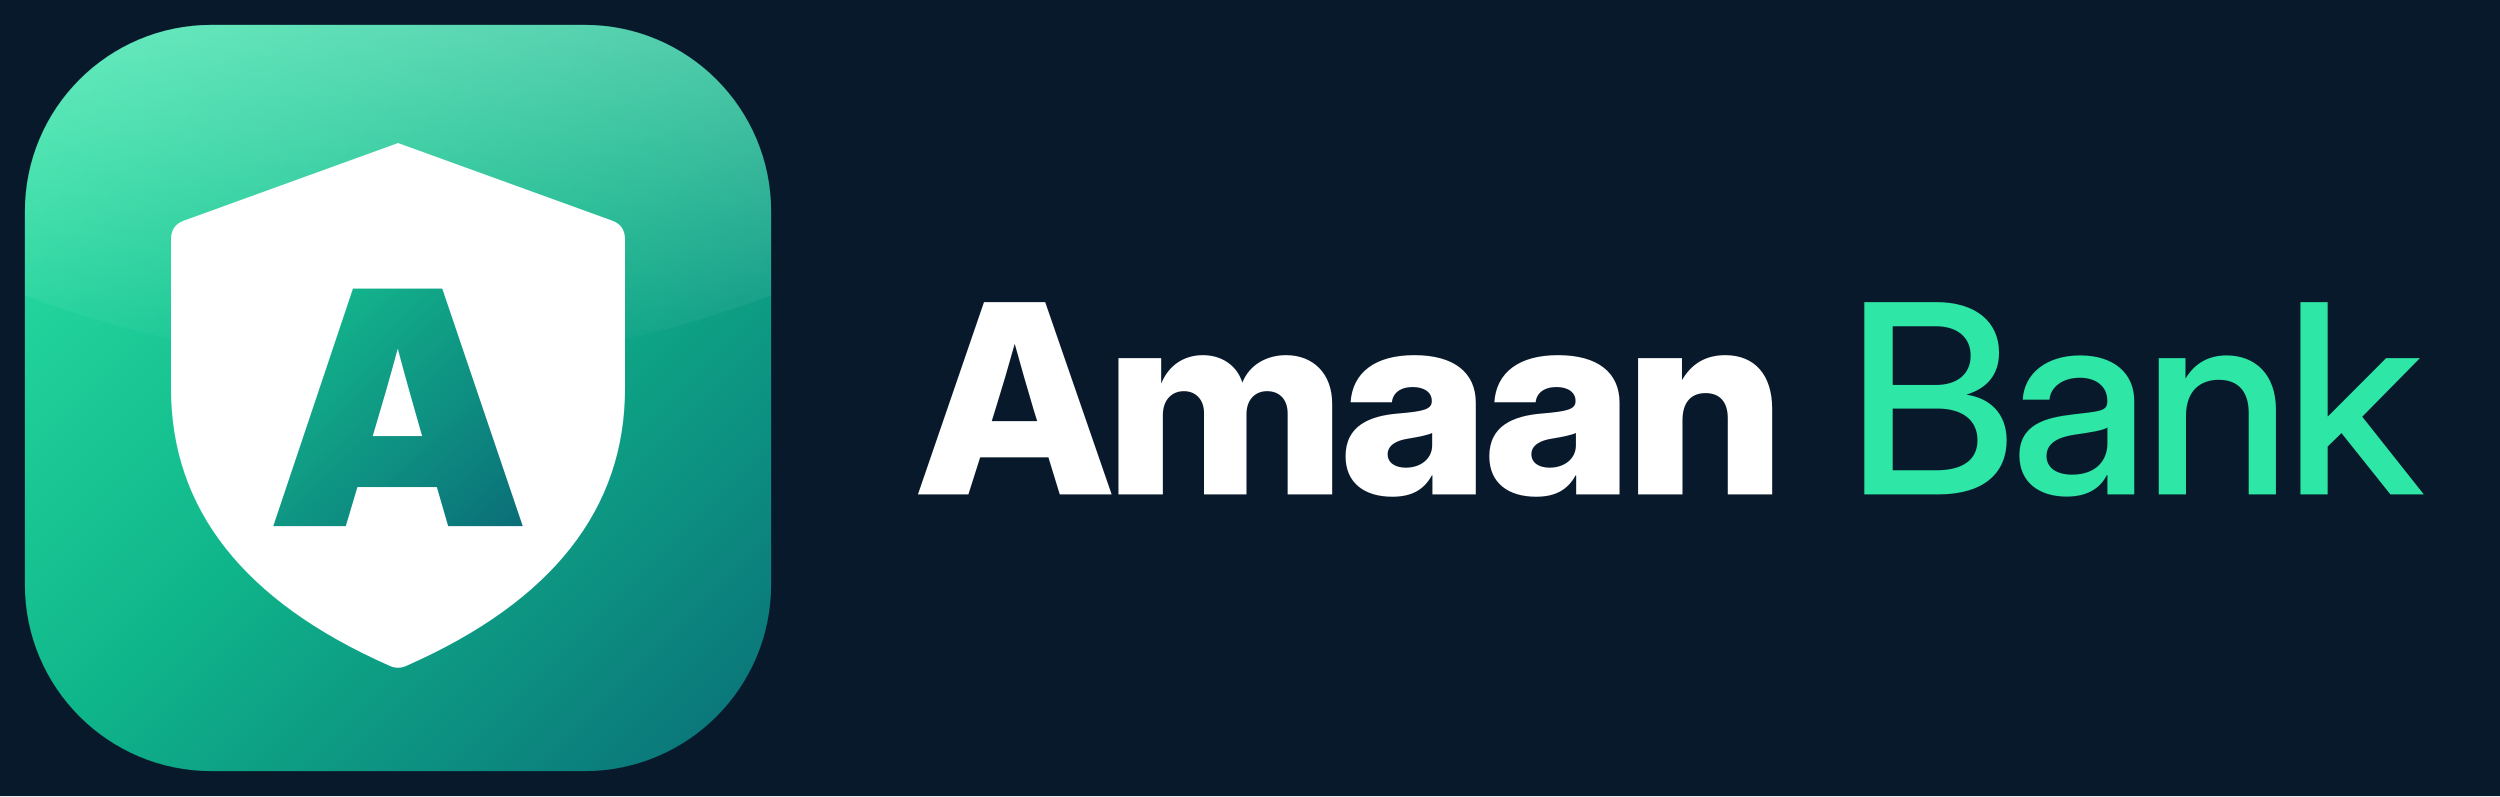
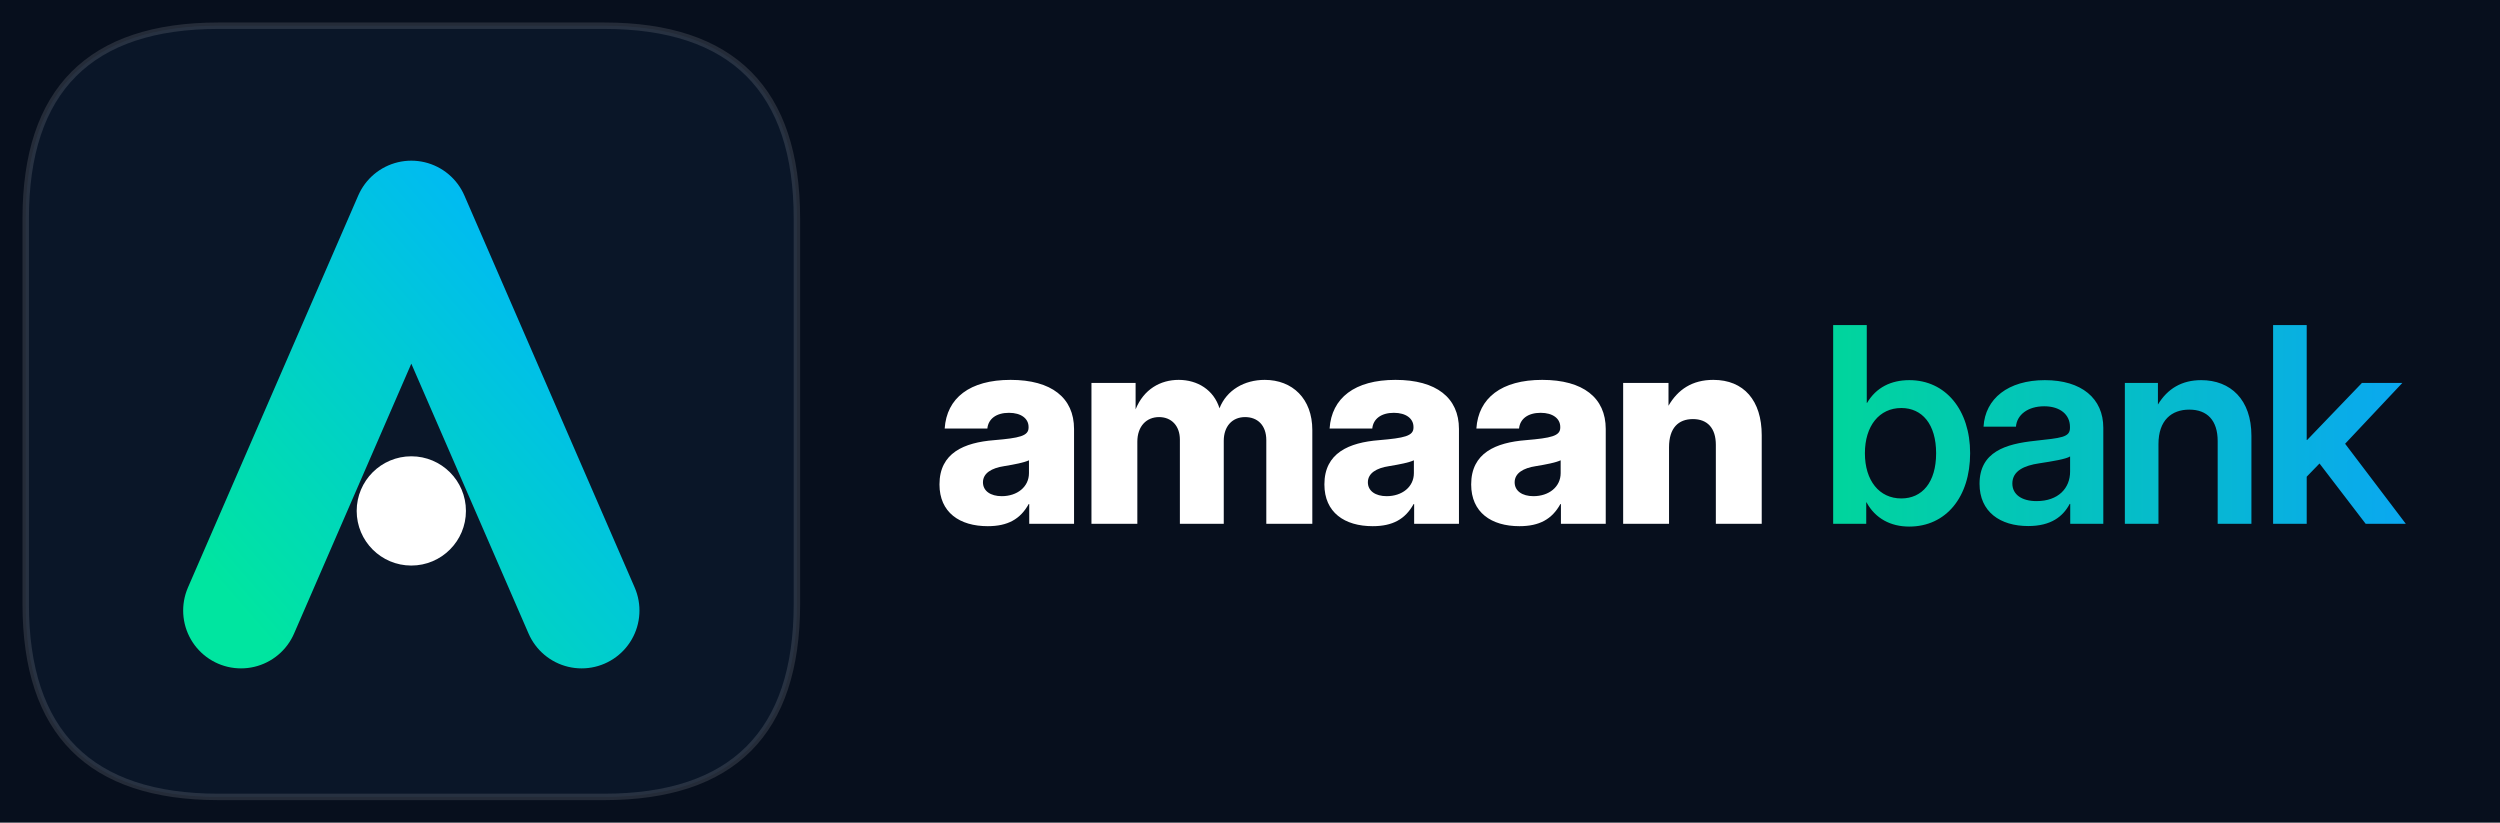
- <svg xmlns="http://www.w3.org/2000/svg" viewBox="0 0 1608 512" width="1608" height="512" role="img" aria-label="Amaan Bank">
+ <svg xmlns="http://www.w3.org/2000/svg" viewBox="0 0 1556 512" width="1556" height="512" role="img" aria-label="Amaan Bank">
  <defs>
-     <linearGradient id="bg" x1="0" y1="0" x2="1" y2="1">
-       <stop offset="0" stop-color="#2EE6A6" />
-       <stop offset="0.5" stop-color="#0FB58A" />
-       <stop offset="1" stop-color="#0A6E78" />
+     <linearGradient id="g1" x1="0" y1="1" x2="1" y2="0">
+       <stop offset="0" stop-color="#00E5A0" />
+       <stop offset="1" stop-color="#00B4FF" />
    </linearGradient>
-     <linearGradient id="mark" x1="0" y1="0" x2="1" y2="1">
-       <stop offset="0" stop-color="#14C08F" />
-       <stop offset="1" stop-color="#0A6E78" />
+     <linearGradient id="gt" gradientUnits="userSpaceOnUse" x1="0" y1="0" x2="1" y2="0" gradientTransform="matrix(365.0 0 0 1 1131.7 0)">
+       <stop offset="0" stop-color="#00D69A" />
+       <stop offset="1" stop-color="#0AA8F0" />
    </linearGradient>
-     <linearGradient id="shine" x1="0" y1="0" x2="0" y2="1">
-       <stop offset="0" stop-color="#FFFFFF" stop-opacity="0.28" />
-       <stop offset="1" stop-color="#FFFFFF" stop-opacity="0" />
-     </linearGradient>
-     <clipPath id="sq">
-       <rect x="16" y="16" width="480" height="480" rx="120" />
-     </clipPath>
+     <radialGradient id="glow" cx="0.5" cy="0.4" r="0.65">
+       <stop offset="0" stop-color="#0F2A44" />
+       <stop offset="1" stop-color="#070F1D" />
+     </radialGradient>
  </defs>
-   <rect width="1608" height="512" fill="#08192B" />
-   <g>
-     <rect x="16" y="16" width="480" height="480" rx="120" fill="url(#bg)" />
-     <path d="M16 16 H496 V190 Q256 280 16 190Z" fill="url(#shine)" clip-path="url(#sq)" />
-     <path d="M256 92 L394 142 Q402 145 402 154 V250 Q402 366 262 428 Q256 431 250 428 Q110 366 110 250 V154 Q110 145 118 142Z" fill="#FFFFFF" />
-     <path d="M175.763 338.392H222.418L229.904 313.27H280.968L288.249 338.392H336.237L284.455 185.608H227.033ZM239.748 280.457 240.158 279.124C245.695 260.667 250.822 242.825 255.846 224.266C260.768 242.825 265.792 260.667 271.125 279.124L271.535 280.457Z" fill="url(#mark)" />
-   </g>
-   <path d="M590.415 318.0H622.871L630.425 294.177H674.336L681.641 318.0H715.01L672.261 194.318H632.915ZM637.896 270.852 640.137 263.63C644.453 249.851 648.438 236.32 652.671 221.13C656.821 236.32 660.806 249.851 664.873 263.63L667.114 270.852Z M719.394 318.0H747.948V266.95C747.948 257.238 753.676 251.594 761.479 251.594C769.198 251.594 774.428 257.072 774.428 265.622V318.0H801.737V266.369C801.737 257.487 806.884 251.594 815.019 251.594C822.738 251.594 828.217 256.657 828.217 265.954V318.0H856.854V259.646C856.854 240.139 844.486 228.435 827.221 228.435C814.687 228.435 803.563 234.66 799.081 246.115C795.512 234.66 785.385 228.435 773.681 228.435C762.309 228.435 751.933 234.245 746.869 246.779V230.344H719.394Z M895.521 319.494C907.889 319.494 915.774 315.178 921.004 305.715H921.336V318.0H949.227V258.981C949.227 239.641 935.198 228.435 909.715 228.435C884.314 228.435 869.954 239.724 868.709 258.732H895.271C895.853 252.756 900.75 248.938 908.719 248.938C916.272 248.938 920.921 252.507 920.921 257.736V258.151C920.921 263.381 915.193 264.626 899.505 265.954C880.828 267.448 865.472 273.84 865.472 293.513C865.472 310.944 878.006 319.494 895.521 319.494ZM904.236 300.817C897.264 300.817 892.532 297.58 892.532 292.185C892.532 286.457 898.011 283.303 905.647 282.141C912.703 280.979 918.099 279.899 921.17 278.488V286.457C921.17 295.09 913.782 300.817 904.236 300.817Z M987.976 319.494C1000.344 319.494 1008.229 315.178 1013.459 305.715H1013.791V318.0H1041.682V258.981C1041.682 239.641 1027.653 228.435 1002.17 228.435C976.77 228.435 962.409 239.724 961.164 258.732H987.727C988.308 252.756 993.205 248.938 1001.174 248.938C1008.728 248.938 1013.376 252.507 1013.376 257.736V258.151C1013.376 263.381 1007.648 264.626 991.96 265.954C973.283 267.448 957.927 273.84 957.927 293.513C957.927 310.944 970.461 319.494 987.976 319.494ZM996.691 300.817C989.719 300.817 984.987 297.58 984.987 292.185C984.987 286.457 990.466 283.303 998.103 282.141C1005.158 280.979 1010.554 279.899 1013.625 278.488V286.457C1013.625 295.09 1006.237 300.817 996.691 300.817Z M1082.174 270.354C1082.174 258.4 1087.984 252.839 1097.032 252.839C1106.08 252.839 1111.31 258.483 1111.31 268.859V318.0H1139.864V262.883C1139.864 241.301 1128.741 228.435 1109.732 228.435C1096.534 228.435 1087.652 234.494 1081.842 244.538V230.344H1053.619V318.0H1082.174Z" fill="#FFFFFF" />
-   <path d="M1199.122 318.0H1246.769C1275.987 318.0 1290.68 304.221 1290.68 283.22C1290.68 265.622 1279.391 255.91 1265.03 253.918V253.752C1277.979 249.768 1285.782 241.052 1285.782 226.857C1285.782 207.019 1270.841 194.318 1245.357 194.318H1199.122ZM1217.384 302.478V262.8H1246.271C1262.623 262.8 1271.92 270.603 1271.92 283.137C1271.92 295.754 1262.374 302.478 1245.606 302.478ZM1217.384 247.609V209.841H1245.108C1259.137 209.841 1267.521 217.146 1267.521 228.767C1267.521 240.388 1259.137 247.609 1245.108 247.609Z M1329.263 319.411C1344.37 319.411 1351.509 312.604 1355.161 305.549H1355.493V318.0H1372.759V257.902C1372.759 240.056 1359.561 228.601 1337.979 228.601C1316.064 228.601 1301.87 240.388 1301.04 257.072H1318.223C1318.887 249.021 1326.523 242.961 1337.729 242.961C1348.853 242.961 1355.41 249.104 1355.41 257.57V258.317C1355.41 264.709 1349.932 264.543 1333.496 266.535C1315.649 268.61 1298.882 272.927 1298.882 292.932C1298.882 310.446 1311.831 319.411 1329.263 319.411ZM1332.832 305.3C1322.622 305.3 1316.313 300.817 1316.313 293.264C1316.313 284.382 1324.946 280.979 1334.492 279.567C1343.789 278.239 1353.086 276.828 1355.493 274.919V285.212C1355.493 296.003 1348.271 305.3 1332.832 305.3Z M1406.029 267.531C1406.029 251.262 1415.243 244.289 1427.196 244.289C1439.315 244.289 1446.371 251.511 1446.371 265.539V318.0H1463.886V263.381C1463.886 240.471 1450.189 228.601 1432.177 228.601C1420.639 228.601 1411.674 233.581 1405.697 243.542V230.344H1388.515V318.0H1406.029Z M1479.642 318.0H1497.156V287.204L1506.038 278.571L1537.498 318.0H1558.997L1519.402 268.029L1556.507 230.344H1534.759L1497.405 267.78H1497.156V194.318H1479.642Z" fill="#2EE6A6" />
+   <rect width="1556" height="512" fill="#070F1D" />
+   <path d="M136 16 H376 C456 16 496 56 496 136 V376 C496 456 456 496 376 496 H136 C56 496 16 456 16 376 V136 C16 56 56 16 136 16Z" fill="#0A1628" />
+   <path d="M136 16 H376 C456 16 496 56 496 136 V376 C496 456 456 496 376 496 H136 C56 496 16 456 16 376 V136 C16 56 56 16 136 16Z" fill="none" stroke="#FFFFFF" stroke-opacity="0.12" stroke-width="4" />
+   <path d="M150 380 L256 136 L362 380" fill="none" stroke="url(#g1)" stroke-width="72" stroke-linecap="round" stroke-linejoin="round" />
+   <circle cx="256" cy="318" r="34" fill="#FFFFFF" />
+   <path d="M614.78 327.494C627.148 327.494 635.034 323.178 640.264 313.715H640.596V326.0H668.486V266.981C668.486 247.641 654.458 236.435 628.975 236.435C603.574 236.435 589.214 247.724 587.969 266.732H614.531C615.112 260.756 620.01 256.938 627.979 256.938C635.532 256.938 640.181 260.507 640.181 265.736V266.151C640.181 271.381 634.453 272.626 618.765 273.954C600.088 275.448 584.731 281.84 584.731 301.513C584.731 318.944 597.266 327.494 614.78 327.494ZM623.496 308.817C616.523 308.817 611.792 305.58 611.792 300.185C611.792 294.457 617.271 291.303 624.907 290.141C631.963 288.979 637.358 287.899 640.43 286.488V294.457C640.43 303.09 633.042 308.817 623.496 308.817Z M679.324 326.0H707.879V274.95C707.879 265.238 713.606 259.594 721.409 259.594C729.129 259.594 734.358 265.072 734.358 273.622V326.0H761.668V274.369C761.668 265.487 766.814 259.594 774.949 259.594C782.669 259.594 788.147 264.657 788.147 273.954V326.0H816.785V267.646C816.785 248.139 804.417 236.435 787.151 236.435C774.617 236.435 763.494 242.66 759.011 254.115C755.442 242.66 745.315 236.435 733.611 236.435C722.239 236.435 711.863 242.245 706.799 254.779V238.344H679.324Z M854.351 327.494C866.719 327.494 874.605 323.178 879.834 313.715H880.166V326.0H908.057V266.981C908.057 247.641 894.029 236.435 868.545 236.435C843.145 236.435 828.784 247.724 827.539 266.732H854.102C854.683 260.756 859.58 256.938 867.549 256.938C875.103 256.938 879.751 260.507 879.751 265.736V266.151C879.751 271.381 874.024 272.626 858.335 273.954C839.658 275.448 824.302 281.84 824.302 301.513C824.302 318.944 836.836 327.494 854.351 327.494ZM863.067 308.817C856.094 308.817 851.362 305.58 851.362 300.185C851.362 294.457 856.841 291.303 864.478 290.141C871.533 288.979 876.929 287.899 880 286.488V294.457C880 303.09 872.612 308.817 863.067 308.817Z M945.706 327.494C958.074 327.494 965.96 323.178 971.189 313.715H971.521V326.0H999.412V266.981C999.412 247.641 985.384 236.435 959.9 236.435C934.5 236.435 920.139 247.724 918.894 266.732H945.457C946.038 260.756 950.935 256.938 958.904 256.938C966.458 256.938 971.106 260.507 971.106 265.736V266.151C971.106 271.381 965.379 272.626 949.69 273.954C931.013 275.448 915.657 281.84 915.657 301.513C915.657 318.944 928.191 327.494 945.706 327.494ZM954.422 308.817C947.449 308.817 942.718 305.58 942.718 300.185C942.718 294.457 948.196 291.303 955.833 290.141C962.888 288.979 968.284 287.899 971.355 286.488V294.457C971.355 303.09 963.968 308.817 954.422 308.817Z M1038.804 278.354C1038.804 266.4 1044.615 260.839 1053.662 260.839C1062.71 260.839 1067.94 266.483 1067.94 276.859V326.0H1096.495V270.883C1096.495 249.301 1085.371 236.435 1066.363 236.435C1053.164 236.435 1044.283 242.494 1038.472 252.538V238.344H1010.249V326.0H1038.804Z" fill="#FFFFFF" />
+   <path d="M1188.275 327.743C1211.185 327.743 1226.209 309.398 1226.209 282.089C1226.209 255.111 1210.936 236.601 1188.358 236.601C1176.986 236.601 1167.689 241.166 1162.044 250.795H1161.878V202.318H1140.96V326.0H1161.546V312.636H1161.712C1167.191 322.763 1176.82 327.743 1188.275 327.743ZM1183.377 310.229C1169.681 310.229 1160.716 299.188 1160.716 282.089C1160.716 265.072 1169.681 253.949 1183.377 253.949C1196.326 253.949 1205.042 263.993 1205.042 282.089C1205.042 300.268 1196.326 310.229 1183.377 310.229Z M1262.364 327.411C1276.641 327.411 1284.029 321.435 1288.179 313.632H1288.512V326.0H1309.097V266.234C1309.097 247.973 1295.567 236.601 1272.74 236.601C1249.83 236.601 1235.553 248.139 1234.556 265.57H1254.727C1255.308 258.183 1262.115 252.87 1272.325 252.87C1282.369 252.87 1288.346 258.183 1288.346 265.653V266.317C1288.346 272.294 1282.784 272.543 1266.514 274.369C1248.419 276.278 1232.066 281.176 1232.066 301.098C1232.066 318.612 1244.932 327.411 1262.364 327.411ZM1267.511 311.889C1258.38 311.889 1252.486 307.821 1252.486 300.932C1252.486 292.963 1260.123 289.726 1269.088 288.397C1277.721 287.069 1285.855 285.741 1288.429 284.081V293.544C1288.429 303.754 1281.207 311.889 1267.511 311.889Z M1343.426 276.444C1343.426 261.503 1351.644 254.945 1362.601 254.945C1373.807 254.945 1380.282 261.669 1380.282 274.535V326.0H1401.283V271.215C1401.283 248.72 1388.333 236.601 1369.989 236.601C1357.953 236.601 1349.071 241.913 1343.094 251.791V238.344H1322.508V326.0H1343.426Z M1414.776 326.0H1435.694V296.698L1443.663 288.48L1472.384 326.0H1497.369L1459.601 276.195L1495.211 238.344H1470.06L1435.943 273.871H1435.694V202.318H1414.776Z" fill="url(#gt)" />
</svg>
